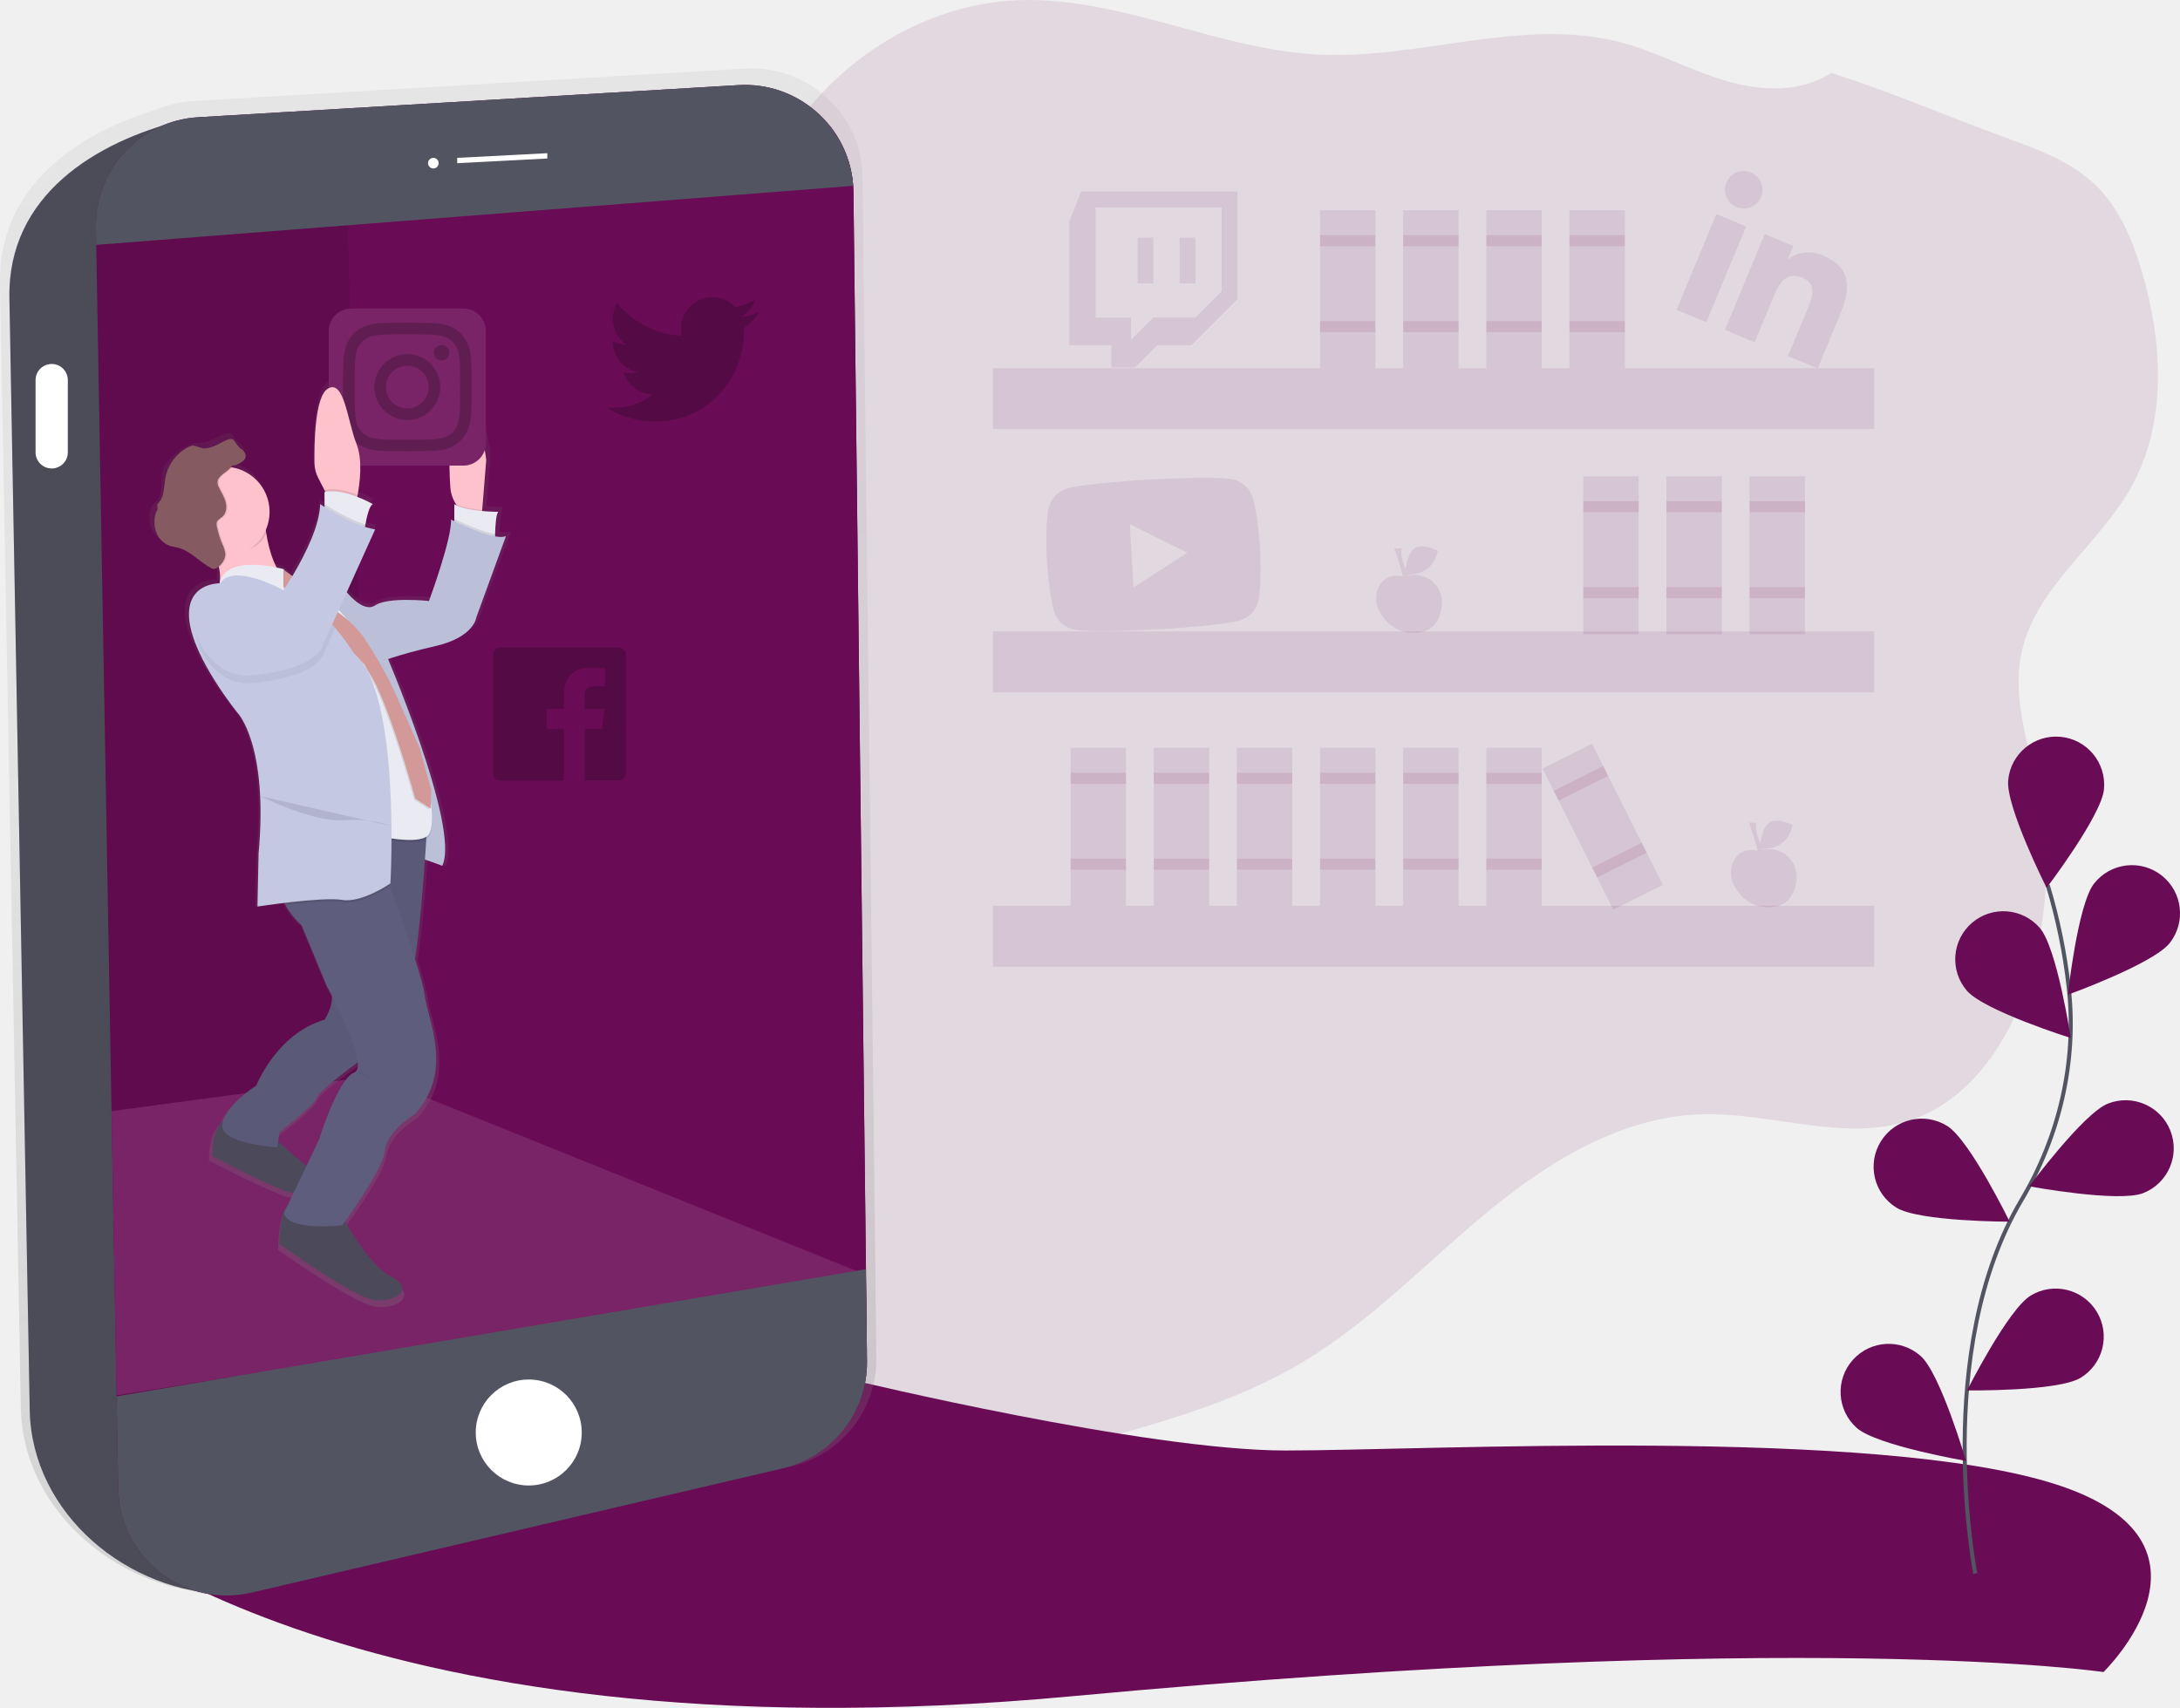
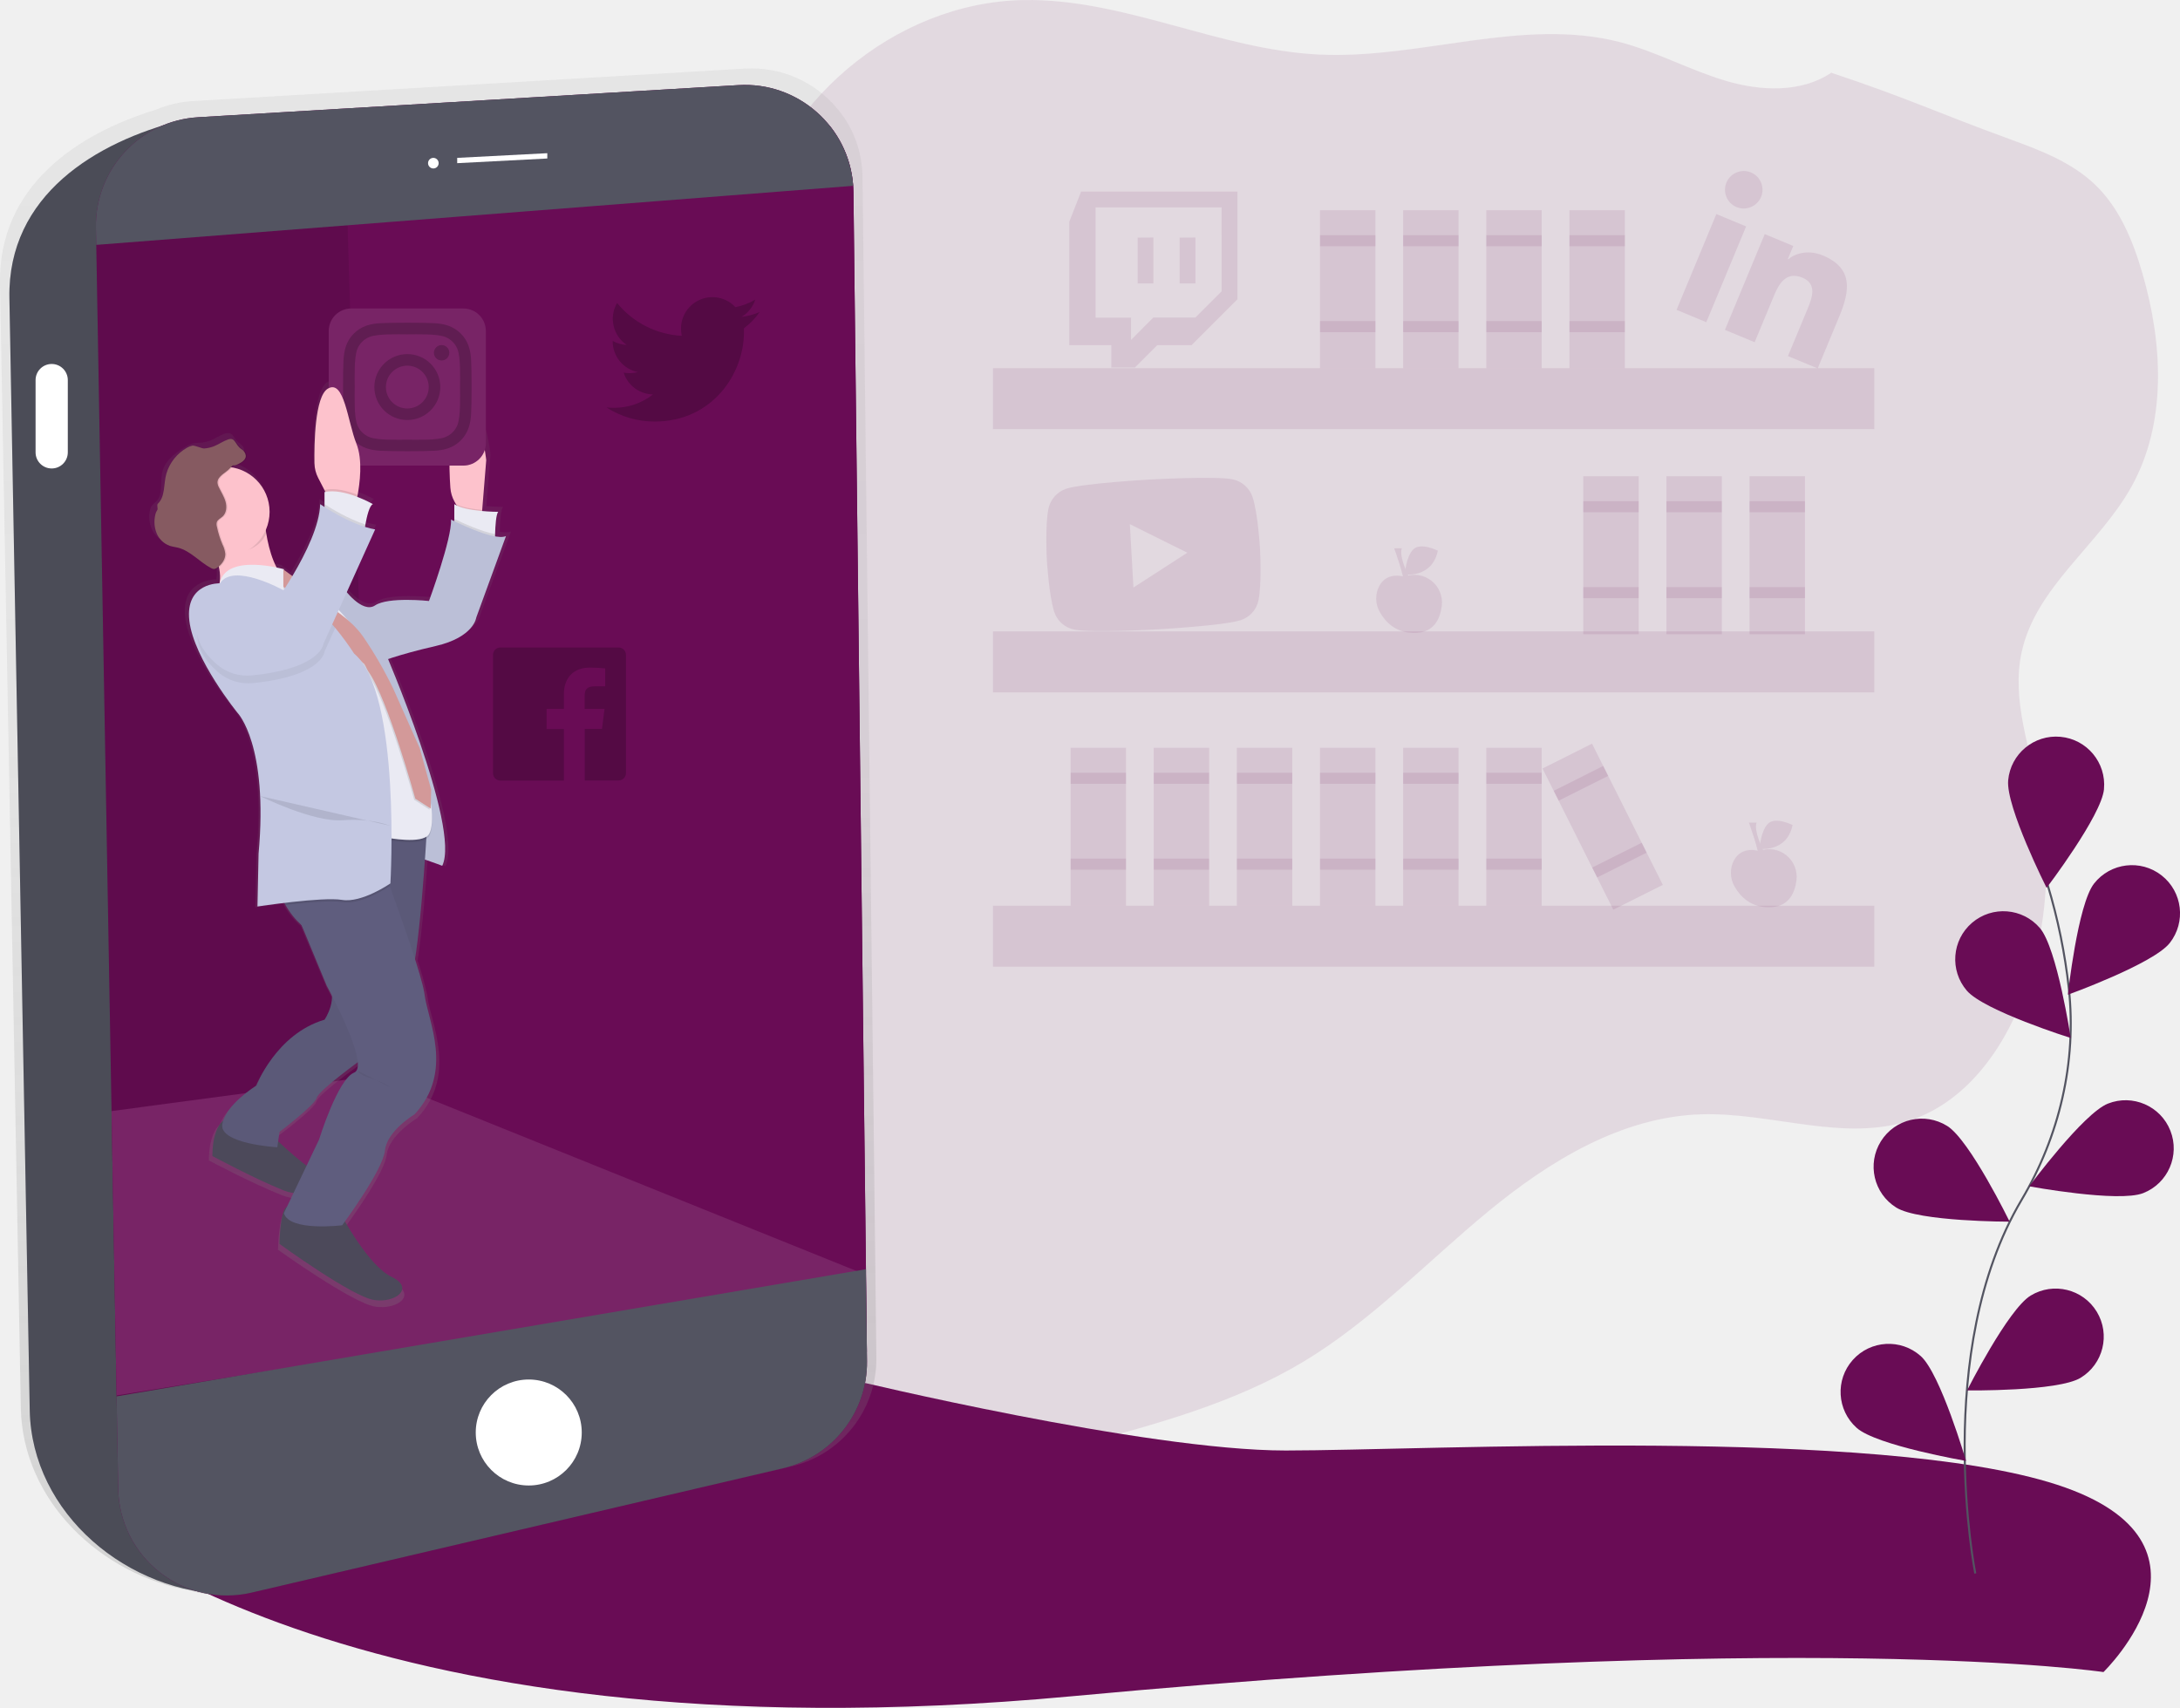
<svg xmlns="http://www.w3.org/2000/svg" xmlns:xlink="http://www.w3.org/1999/xlink" id="f9ea829a-01ef-4860-a3a7-641ca853f294" data-name="Layer 1" width="1082.19" height="847.94" viewBox="0 0 1082.19 847.94">
  <defs>
    <linearGradient id="0bbd7947-ca61-424a-a753-fb567ef3345a" x1="276.42" y1="818" x2="276.42" y2="60" gradientUnits="userSpaceOnUse">
      <stop offset="0" stop-color="gray" stop-opacity="0.25" />
      <stop offset="0.54" stop-color="gray" stop-opacity="0.12" />
      <stop offset="1" stop-color="gray" stop-opacity="0.1" />
    </linearGradient>
    <linearGradient id="7762d21b-e061-4c19-a9a4-793dedfcbc4f" x1="891.13" y1="675.02" x2="891.13" y2="214.93" gradientTransform="matrix(-1, 0, 0, 1, 1114, 0)" xlink:href="#0bbd7947-ca61-424a-a753-fb567ef3345a" />
  </defs>
  <path d="M968.1,62.19c37.27,12.37,51.62,19.46,88.51,32.93,15.11,5.52,30.64,11.41,42.27,22.52,12.21,11.67,18.87,27.95,23.58,44.17,10.1,34.82,12.19,74.1-5.42,105.79-16.11,29-47.49,49.78-54.54,82.18-5.2,23.89,4.26,48.17,8.9,72.17a184.8,184.8,0,0,1-6.35,93.79c-9.69,28.64-28.59,56.43-57.16,66.3-33.23,11.47-69.43-3.86-104.57-2.76-39.43,1.24-75.24,23.14-105.67,48.24S739.76,681.76,706,702.07c-34.43,20.69-73.83,31.26-112.65,41.6-21.59,5.75-43.41,11.53-65.74,12.27-24.69.82-49.33-4.61-72.37-13.54-42.71-16.54-80.4-45.17-109.34-80.67-16.84-20.65-31.41-47.31-24.05-72.91,5.35-18.6,21-32,33-47.17,31.94-40.17,38.93-98.64,17.36-145.21-10.93-23.6-28.17-43.58-43.46-64.62s-29.13-44.43-31.5-70.33,9.64-54.65,33.65-64.64c29.45-12.24,71.25,3.84,90.26-21.78,7.2-9.71,8.12-22.5,10.32-34.38C443.19,77.71,503,27.15,567,26.05c49.92-.86,97,24.71,146.85,27.07C763.94,55.49,814.81,34.39,863.31,47,881.1,51.69,897.48,60.69,915.1,66s38,6.31,53.18-4.07" transform="translate(-58.9 -26.03)" fill="#690c55" opacity="0.1" />
  <rect x="492.93" y="182.79" width="437.49" height="30.27" fill="#690c55" opacity="0.1" />
  <rect x="492.93" y="313.49" width="437.49" height="30.27" fill="#690c55" opacity="0.1" />
  <rect x="492.93" y="449.69" width="437.49" height="30.27" fill="#690c55" opacity="0.1" />
  <rect x="655.27" y="104.38" width="27.51" height="78.42" fill="#690c55" opacity="0.1" />
  <rect x="655.27" y="116.76" width="27.51" height="5.5" fill="#690c55" opacity="0.1" />
  <rect x="655.27" y="159.41" width="27.51" height="5.5" fill="#690c55" opacity="0.1" />
  <rect x="696.55" y="104.38" width="27.51" height="78.42" fill="#690c55" opacity="0.1" />
  <rect x="696.55" y="116.76" width="27.51" height="5.5" fill="#690c55" opacity="0.1" />
  <rect x="696.55" y="159.41" width="27.51" height="5.5" fill="#690c55" opacity="0.1" />
  <rect x="737.82" y="104.38" width="27.51" height="78.42" fill="#690c55" opacity="0.1" />
  <rect x="737.82" y="116.76" width="27.51" height="5.5" fill="#690c55" opacity="0.1" />
  <rect x="737.82" y="159.41" width="27.51" height="5.5" fill="#690c55" opacity="0.1" />
  <rect x="779.09" y="104.38" width="27.51" height="78.42" fill="#690c55" opacity="0.1" />
  <rect x="779.09" y="116.76" width="27.51" height="5.5" fill="#690c55" opacity="0.1" />
  <rect x="779.09" y="159.41" width="27.51" height="5.5" fill="#690c55" opacity="0.1" />
  <rect x="840.74" y="397.3" width="27.51" height="78.42" transform="translate(-163.91 403.24) rotate(-26.63)" fill="#690c55" opacity="0.1" />
  <rect x="829.95" y="412.24" width="27.51" height="5.5" transform="translate(-155.41 396.12) rotate(-26.63)" fill="#690c55" opacity="0.1" />
  <rect x="849.07" y="450.36" width="27.51" height="5.5" transform="translate(-170.47 408.73) rotate(-26.63)" fill="#690c55" opacity="0.1" />
  <rect x="785.97" y="236.45" width="27.51" height="78.42" fill="#690c55" opacity="0.1" />
  <rect x="785.97" y="248.83" width="27.51" height="5.5" fill="#690c55" opacity="0.1" />
  <rect x="785.97" y="291.48" width="27.51" height="5.5" fill="#690c55" opacity="0.1" />
  <rect x="827.24" y="236.45" width="27.51" height="78.42" fill="#690c55" opacity="0.1" />
  <rect x="827.24" y="248.83" width="27.51" height="5.5" fill="#690c55" opacity="0.1" />
  <rect x="827.24" y="291.48" width="27.51" height="5.5" fill="#690c55" opacity="0.1" />
  <rect x="868.51" y="236.45" width="27.51" height="78.42" fill="#690c55" opacity="0.1" />
  <rect x="868.51" y="248.83" width="27.51" height="5.5" fill="#690c55" opacity="0.1" />
  <rect x="868.51" y="291.48" width="27.51" height="5.5" fill="#690c55" opacity="0.1" />
  <rect x="531.46" y="371.27" width="27.51" height="78.42" fill="#690c55" opacity="0.1" />
  <rect x="531.46" y="383.65" width="27.51" height="5.5" fill="#690c55" opacity="0.1" />
  <rect x="531.46" y="426.3" width="27.51" height="5.5" fill="#690c55" opacity="0.1" />
  <rect x="572.73" y="371.27" width="27.51" height="78.42" fill="#690c55" opacity="0.1" />
  <rect x="572.73" y="383.65" width="27.51" height="5.5" fill="#690c55" opacity="0.1" />
  <rect x="572.73" y="426.3" width="27.51" height="5.5" fill="#690c55" opacity="0.1" />
  <rect x="614" y="371.27" width="27.51" height="78.42" fill="#690c55" opacity="0.1" />
  <rect x="614" y="383.65" width="27.51" height="5.5" fill="#690c55" opacity="0.1" />
  <rect x="614" y="426.3" width="27.51" height="5.5" fill="#690c55" opacity="0.1" />
  <rect x="655.27" y="371.27" width="27.51" height="78.42" fill="#690c55" opacity="0.1" />
  <rect x="655.27" y="383.65" width="27.51" height="5.5" fill="#690c55" opacity="0.1" />
  <rect x="655.27" y="426.3" width="27.51" height="5.5" fill="#690c55" opacity="0.1" />
  <rect x="696.55" y="371.27" width="27.51" height="78.42" fill="#690c55" opacity="0.1" />
  <rect x="696.55" y="383.65" width="27.51" height="5.5" fill="#690c55" opacity="0.1" />
  <rect x="696.55" y="426.3" width="27.51" height="5.5" fill="#690c55" opacity="0.1" />
  <rect x="737.82" y="371.27" width="27.51" height="78.42" fill="#690c55" opacity="0.1" />
  <rect x="737.82" y="383.65" width="27.51" height="5.5" fill="#690c55" opacity="0.1" />
  <rect x="737.82" y="426.3" width="27.51" height="5.5" fill="#690c55" opacity="0.1" />
  <g opacity="0.1">
    <path d="M756,312.39s-8.34-2.83-12.36,4.52a13.41,13.41,0,0,0,.18,12.91c2.64,4.77,8.07,11,18.37,10.41,8.73-.47,11.64-7.13,12.43-13.33a13.7,13.7,0,0,0-18.19-14.66Z" transform="translate(-58.9 -26.03)" fill="#690c55" />
    <path d="M745.56,330.48a13.41,13.41,0,0,1-.18-12.91c4-7.35,12.36-4.52,12.36-4.52l.43-.15a13.57,13.57,0,0,1,9.8.22,13.58,13.58,0,0,0-11.57-1.1l-.43.15s-8.34-2.83-12.36,4.52a13.41,13.41,0,0,0,.18,12.91,20,20,0,0,0,9.43,8.93A20.68,20.68,0,0,1,745.56,330.48Z" transform="translate(-58.9 -26.03)" fill="#690c55" opacity="0.1" />
    <path d="M751.67,315.92s3.09,2.43,10.61,0" transform="translate(-58.9 -26.03)" fill="#690c55" opacity="0.2" />
    <path d="M751,298.25s5.3,14.36,4.86,18.12l4.2-.44s-7.07-12.59-5.3-17.68Z" transform="translate(-58.9 -26.03)" fill="#690c55" />
    <path d="M751,298.25s5.3,14.36,4.86,18.12l4.2-.44s-7.07-12.59-5.3-17.68Z" transform="translate(-58.9 -26.03)" fill="#690c55" opacity="0.2" />
    <path d="M772.65,299.45s-8.35-4.27-12.08-.74-4.31,12.54-4.31,12.54S769.87,313.12,772.65,299.45Z" transform="translate(-58.9 -26.03)" fill="#690c55" />
    <path d="M772.65,299.45s-8.35-4.27-12.08-.74-4.31,12.54-4.31,12.54S769.87,313.12,772.65,299.45Z" transform="translate(-58.9 -26.03)" fill="#690c55" opacity="0.1" />
    <path d="M756.26,311.25s2.19-10.46,16.39-11.8" transform="translate(-58.9 -26.03)" fill="#690c55" />
  </g>
  <g opacity="0.1">
    <path d="M932.07,448.59s-8.34-2.83-12.36,4.52a13.41,13.41,0,0,0,.18,12.91c2.64,4.77,8.07,11,18.37,10.41,8.73-.47,11.64-7.13,12.43-13.33a13.7,13.7,0,0,0-18.19-14.66Z" transform="translate(-58.9 -26.03)" fill="#690c55" />
    <path d="M921.66,466.68a13.41,13.41,0,0,1-.18-12.91c4-7.35,12.36-4.52,12.36-4.52l.43-.15a13.57,13.57,0,0,1,9.8.22,13.58,13.58,0,0,0-11.57-1.1l-.43.15s-8.34-2.83-12.36,4.52a13.41,13.41,0,0,0,.18,12.91,20,20,0,0,0,9.43,8.93A20.68,20.68,0,0,1,921.66,466.68Z" transform="translate(-58.9 -26.03)" fill="#690c55" opacity="0.1" />
    <path d="M927.76,452.12s3.09,2.43,10.61,0" transform="translate(-58.9 -26.03)" fill="#690c55" opacity="0.2" />
    <path d="M927.1,434.45s5.3,14.36,4.86,18.12l4.2-.44s-7.07-12.59-5.3-17.68Z" transform="translate(-58.9 -26.03)" fill="#690c55" />
    <path d="M927.1,434.45s5.3,14.36,4.86,18.12l4.2-.44s-7.07-12.59-5.3-17.68Z" transform="translate(-58.9 -26.03)" fill="#690c55" opacity="0.2" />
    <path d="M948.74,435.65s-8.35-4.27-12.08-.74-4.31,12.54-4.31,12.54S946,449.32,948.74,435.65Z" transform="translate(-58.9 -26.03)" fill="#690c55" />
    <path d="M948.74,435.65s-8.35-4.27-12.08-.74-4.31,12.54-4.31,12.54S946,449.32,948.74,435.65Z" transform="translate(-58.9 -26.03)" fill="#690c55" opacity="0.1" />
    <path d="M932.36,447.44s2.19-10.46,16.39-11.8" transform="translate(-58.9 -26.03)" fill="#690c55" />
  </g>
  <path d="M92.56,775S225.1,902.19,591.1,868.19s512-12,512-12,66-64-23-93-313-17-383-17-215-35-215-35Z" transform="translate(-58.9 -26.03)" fill="#690c55" />
-   <path d="M1039.46,807.24s-21.72-110.07,23-185.51c18.77-31.66,27.41-68.35,23.45-104.94a285.89,285.89,0,0,0-10.46-51.23" transform="translate(-58.9 -26.03)" fill="none" stroke="#535461" stroke-miterlimit="10" stroke-width="2" />
+   <path d="M1039.46,807.24s-21.72-110.07,23-185.51c18.77-31.66,27.41-68.35,23.45-104.94a285.89,285.89,0,0,0-10.46-51.23" transform="translate(-58.9 -26.03)" fill="none" stroke="#535461" stroke-miterlimit="10" strokeWidth="2" />
  <path d="M1103.36,417.85c-1.21,13.13-28.49,49-28.49,49s-20.28-40.27-19.08-53.41a23.88,23.88,0,1,1,47.56,4.37Z" transform="translate(-58.9 -26.03)" fill="#690c55" />
  <path d="M1136,494.22c-8.15,10.37-50.57,25.68-50.57,25.68s4.86-44.83,13-55.2A23.88,23.88,0,1,1,1136,494.22Z" transform="translate(-58.9 -26.03)" fill="#690c55" />
  <path d="M1122.85,618.39c-12.27,4.84-56.61-3.36-56.61-3.36s26.83-36.24,39.1-41.08a23.88,23.88,0,1,1,17.51,44.44Z" transform="translate(-58.9 -26.03)" fill="#690c55" />
  <path d="M1091.75,710.1c-11.28,6.84-56.37,6.26-56.37,6.26s20.32-40.26,31.59-47.1a23.88,23.88,0,0,1,24.77,40.84Z" transform="translate(-58.9 -26.03)" fill="#690c55" />
  <path d="M1035.25,517.86c8.58,10,51.6,23.53,51.6,23.53s-6.74-44.59-15.32-54.6a23.88,23.88,0,1,0-36.28,31.07Z" transform="translate(-58.9 -26.03)" fill="#690c55" />
  <path d="M1000.25,625.58c11.18,7,56.28,7,56.28,7s-19.78-40.53-31-47.52a23.88,23.88,0,0,0-25.32,40.5Z" transform="translate(-58.9 -26.03)" fill="#690c55" />
  <path d="M980.59,734.95c9.84,8.78,54.28,16.42,54.28,16.42s-12.64-43.28-22.49-52.07a23.88,23.88,0,1,0-31.8,35.64Z" transform="translate(-58.9 -26.03)" fill="#690c55" />
  <path d="M905.94,186l-14.77-6.14,19.76-47.55,14.77,6.14ZM921,128.86a9.31,9.31,0,1,1,12.14-5.08A9.34,9.34,0,0,1,921,128.86Zm40.21,80.08-14.74-6.12,9.62-23.15c2.29-5.52,5.12-12.64-2.45-15.78s-11.35,2.31-13.92,8.51l-9.78,23.54-14.75-6.13,19.76-47.55,14.16,5.89-2.7,6.49.21.09c3.52-2.92,10-4.86,17.16-1.87,14.94,6.21,13.6,17.19,8.29,30l-10.85,26.12Z" transform="translate(-58.9 -26.03)" fill="#690c55" opacity="0.1" />
  <path d="M595.58,121.14l-5.87,15v61.28h20.86v11.07h11.74l11.07-11.07h17l22.81-22.81V121.14Zm69.76,49.54-13,13H631.43L620.36,194.8V183.73H602.75V129h62.58Zm-13-26.73v22.79h-7.82V144Zm-20.86,0v22.79h-7.82V144Z" transform="translate(-58.9 -26.03)" fill="#690c55" opacity="0.1" />
  <path d="M493.89,695.71l-.47-40.27v-1.18l-6.35-540.39c0-.66,0-1.31-.06-2a53.87,53.87,0,0,0-2.15-12.74c-.1-.33-.19-.65-.29-1s-.2-.61-.31-.92-.26-.77-.4-1.15-.21-.55-.31-.83-.31-.8-.47-1.2l-.33-.78c-.17-.41-.35-.81-.53-1.21l-.35-.74q-.29-.6-.59-1.2l-.37-.72q-.31-.59-.64-1.18l-.39-.7c-.23-.39-.46-.78-.69-1.16l-.41-.67c-.25-.39-.5-.78-.76-1.16L477.6,84c-.28-.41-.57-.81-.86-1.21l-.37-.51q-.63-.85-1.3-1.67A55.29,55.29,0,0,0,428.68,60.1l-274,16.12a55.49,55.49,0,0,0-18.42,4.29C96.48,92.68,58,119.1,58.92,166.86L69.23,725c.85,46.12,39.53,83,84.46,90.81a55.35,55.35,0,0,0,28.09.75l269.61-62.4a54.65,54.65,0,0,0,42.55-53.71Z" transform="translate(-58.9 -26.03)" fill="url(#0bbd7947-ca61-424a-a753-fb567ef3345a)" />
  <path d="M63.57,173.93,73.66,726.16c.94,51.45,48.94,91.34,99.71,91.34h0L150.66,85.33l-2,.51C106.65,96.45,62.64,122.86,63.57,173.93Z" transform="translate(-58.9 -26.03)" fill="#535461" />
  <path d="M63.57,173.93,73.66,726.16c.94,51.45,48.94,91.34,99.71,91.34h0L150.66,85.33l-2,.51C106.65,96.45,62.64,122.86,63.57,173.93Z" transform="translate(-58.9 -26.03)" opacity="0.1" />
  <path d="M489.29,701.87A54,54,0,0,1,447.65,755L183.8,816.75a53.93,53.93,0,0,1-66.22-51.56l-.8-45.88v-.46l-2.5-141.19-7.59-430.05-.16-8.59a53.94,53.94,0,0,1,50.73-54.78L425.43,68.29a53.89,53.89,0,0,1,57,50c.09,1.05.13,2.13.14,3.21l6.21,534.69,0,2.76.45,38.25Z" transform="translate(-58.9 -26.03)" fill="#690c55" />
  <path d="M489.29,701.87A54,54,0,0,1,447.65,755L183.8,816.75a53.93,53.93,0,0,1-66.22-51.56l-.8-45.88v-.46l-2.5-141.19-7.59-430.05-.16-8.59a53.94,53.94,0,0,1,50.73-54.78L425.43,68.29a53.89,53.89,0,0,1,57,50c.09,1.05.13,2.13.14,3.21l6.21,534.69,0,2.76.45,38.25Z" transform="translate(-58.9 -26.03)" opacity="0.1" />
  <path d="M489.24,697.2,249,722.77,230.6,109.67,470.82,88.53a53.65,53.65,0,0,1,11.74,33Z" transform="translate(-58.9 -26.03)" fill="#690c55" />
  <polygon points="429.89 632.92 57.87 692.82 55.37 551.64 185.24 534.27 429.89 632.92" fill="#690c55" />
  <polygon points="429.89 632.92 57.87 692.82 55.37 551.64 185.24 534.27 429.89 632.92" fill="#fff" opacity="0.1" />
  <path d="M489.29,701.87A54,54,0,0,1,447.65,755L183.8,816.75a53.93,53.93,0,0,1-66.22-51.56l-.8-45.88,372-63.13,0,2.76.45,38.25Z" transform="translate(-58.9 -26.03)" fill="#535461" />
  <path d="M482.41,118.29,106.68,147.61l-.16-8.59a53.94,53.94,0,0,1,50.73-54.78L425.43,68.29a53.89,53.89,0,0,1,57,50Z" transform="translate(-58.9 -26.03)" fill="#535461" />
  <circle cx="262.48" cy="711.22" r="26.31" fill="#fff" />
  <polygon points="271.69 78.69 226.96 81.01 226.96 78.38 271.69 76.06 271.69 78.69" fill="#fff" />
  <rect x="17.66" y="180.71" width="16" height="51.88" rx="8" ry="8" fill="#fff" />
  <circle cx="215.12" cy="81.01" r="2.63" fill="#fff" />
  <path d="M134.24,288.67a11.36,11.36,0,0,0,6.7,6.25c1.33.43,2.73.58,4.08.91,6.45,1.61,11,7.19,16.9,10.27a3.25,3.25,0,0,0,1.56.48l.2,0a1.92,1.92,0,0,0,.37,0,3.13,3.13,0,0,0,1.65-.69l.26-.2a19.78,19.78,0,0,1,.29,8c-2.34,0-17.49.93-15.42,18.83,2.25,19.38,24.72,46.52,24.72,46.52s15.73,16.06,10.67,70.89l-.56,26.58s6-.91,13.75-1.82q.27.53.55,1a41.39,41.39,0,0,0,8.3,10.26l12.79,30.39s1.1,2,2.72,5.1c.15,6.44-3.85,12.07-3.85,12.07-24.72,7.2-34.83,33.23-34.83,33.23s-14,8.36-17,17.67c-5.89,4.77-5.49,17.78-5.49,17.78s20.79,11.08,36,17.17a25,25,0,0,0,5.47,1.5l-3.38,7h0c-3.52,1.27-3.78,18.67-3.78,18.67s37.08,26.58,48.31,28.25,20.79-6.09,9-11.63c-9.5-4.46-20.1-21.5-23.86-28,4.7-6.45,19.54-27.35,20.49-35.73C252,589.5,266,581.19,266,581.19c20.22-21.6,6.74-47.08,5.06-60.37,0-.25-.07-.53-.12-.83a145.4,145.4,0,0,0-4.75-17c2.21-13.94,4-35.71,5-50.08,4.46,1.44,8.83,3.13,8.83,3.13,8.2-16.65-19.66-85.2-27.68-104.2,4.68-1.55,12.74-4,24.31-6.56,19.66-4.43,20.79-14.4,20.79-14.4l15.17-41c-1.29.58-3.27.55-5.59.15,0-.34,0-.71,0-1.11.12-3.89.49-10.1,1.63-11.23,0,0-3.73,0-8.26-.4l0-.55,2-25.07s-2.81-27.69-12.36-23.82c-7.67,3.11-6.64,28-5.94,37.69a16.81,16.81,0,0,0,2.13,7l.64,1.14.44.78a9.44,9.44,0,0,1-1.21-.69v8.58c-1.06-.51-1.69-.82-1.69-.82.56,9.42-11.24,41-11.24,41s-20.79-2.22-27.53,2.22c-4.94,3.25-11.4-3-14.49-6.61l14.49-31.6a41.43,41.43,0,0,1-5.17-1.26c.06-.38.14-.79.21-1.21.74-4,2.06-9.56,3.84-10.26a63,63,0,0,0-8-3.66c.06-.32.13-.66.21-1,1.05-5.54,2.7-17.51-.65-25.77-4.49-11.08-6.18-32.68-14.61-27.69-6.69,4-7,27.79-6.85,37.46a16.61,16.61,0,0,0,1.92,7.51l3.25,6.15.45.85-.45.08v7.57c-1.42-.9-2.25-1.47-2.25-1.47-.28,10.65-7.33,24.84-14.22,36.26l-3.5-2.52-.86-.62a2.14,2.14,0,0,1,0-.33s-1.44-.41-3.72-.87c-2.83-5.37-4.41-11.85-5.29-17.23-.09-.56-.17-1.11-.25-1.64a22.35,22.35,0,0,0,2-9.17,22.81,22.81,0,0,0-19.26-22.4c.69-.77,1-1,1.2-1h.15a4.17,4.17,0,0,0,2.54-.68c1.78-.87,3.79-2.16,3.78-4.11,0-1.43-1.14-2.61-2.34-3.42-2.9-1.94-3-5.29-5.68-5a3.58,3.58,0,0,0-1.53.2c-2.47.81-4.62,2.36-7,3.34a16.64,16.64,0,0,1-5.28,1.2,21.85,21.85,0,0,0-3.46.27,10.16,10.16,0,0,0-2.61,1.06c-5.08,2.77-10.93,7-12.56,12.47-1.53,5.14.59,11.81-3.35,15.51a14.5,14.5,0,0,0-2,1.89,6.56,6.56,0,0,0-1,2.52A15.11,15.11,0,0,0,134.24,288.67ZM237,555c.21,2.65-.29,4.53-1.84,5.14-8.43,3.32-18,33.78-18,33.78l-6.39,13.19a170,170,0,0,1-14.53-12.29l.69-4.77s18-13.29,19.1-17.17C216.92,569.75,231.45,559,237,555Z" transform="translate(-58.9 -26.03)" fill="url(#7762d21b-e061-4c19-a9a4-793dedfcbc4f)" />
  <path d="M249.5,348.37s38.2,88.42,28.93,107.52c0,0-15.28-6-17.47-4.91s-24-114.07-24-114.07Z" transform="translate(-58.9 -26.03)" fill="#c4c8e2" />
  <path d="M249.5,348.37s38.2,88.42,28.93,107.52c0,0-15.28-6-17.47-4.91s-24-114.07-24-114.07Z" transform="translate(-58.9 -26.03)" opacity="0.05" />
  <path d="M228.76,630s13.1,24.56,24.56,30,2.18,13.1-8.73,11.46-46.94-27.84-46.94-27.84.25-17.15,3.67-18.4S228.76,630,228.76,630Z" transform="translate(-58.9 -26.03)" fill="#4c495a" />
  <path d="M194.37,590.15s18.56,18.56,26.74,20.19-7.1,12.55-21.83,6.55S164.35,600,164.35,600s-.55-17.47,8.73-19.1S194.37,590.15,194.37,590.15Z" transform="translate(-58.9 -26.03)" fill="#4c495a" />
  <path d="M270.78,438.42S267,505,262,514.29s-23.47,37.66-23.47,37.66-21.29,15.28-22.38,19.1S197.65,588,197.65,588l-1.09,7.64s-28.93-1.64-27.29-11.46S186.19,565,186.19,565,196,539.39,220,532.3c0,0,7.64-10.92,1.09-19.65,0,0-16.37-40.93-25.65-45.85s3.82-33.29,3.82-33.29Z" transform="translate(-58.9 -26.03)" fill="#5f5d7e" />
  <path d="M270.78,438.42S267,505,262,514.29s-23.47,37.66-23.47,37.66-21.29,15.28-22.38,19.1S197.65,588,197.65,588l-1.09,7.64s-28.93-1.64-27.29-11.46S186.19,565,186.19,565,196,539.39,220,532.3c0,0,7.64-10.92,1.09-19.65,0,0-16.37-40.93-25.65-45.85s3.82-33.29,3.82-33.29Z" transform="translate(-58.9 -26.03)" opacity="0.05" />
  <path d="M217.3,591.79l-17.47,36.57c2.73,9.28,28.93,6,28.93,6S249,607.07,250,597.25s14.74-18,14.74-18c19.65-21.29,6.55-46.39,4.91-59.49,0-.25-.07-.52-.12-.81-1.45-8.78-10.28-34.06-17.15-53-4.63-12.75-8.38-22.62-8.38-22.62s-36.57,1.64-44.21,14.74c-3.5,6-1.93,12.24.79,17.25a40.65,40.65,0,0,0,8.07,10.11l12.43,30s21.83,39.84,13.64,43.12S217.3,591.79,217.3,591.79Z" transform="translate(-58.9 -26.03)" fill="#5f5d7e" />
  <path d="M282.47,268.17a16.74,16.74,0,0,0,2.07,6.95l.62,1.12,3.08,5.55h9.82l.21-2.58,2-24.71s-2.73-27.29-12-23.47C280.8,234.09,281.79,258.61,282.47,268.17Z" transform="translate(-58.9 -26.03)" fill="#fdc2cc" />
  <path d="M285.17,276.24l3.08,5.55h9.82l.21-2.58C293.71,278.8,288.26,278,285.17,276.24Z" transform="translate(-58.9 -26.03)" opacity="0.1" />
  <path d="M284.43,276.33v12.55l20.19,5.46s0-1.3.05-3.13c.11-3.83.47-10,1.58-11.06C306.26,280.15,289.88,280.15,284.43,276.33Z" transform="translate(-58.9 -26.03)" fill="#eaeaf3" />
  <path d="M284.43,283.69v5.19l20.19,5.46s0-1.3.05-3.13C298,290,288.25,285.54,284.43,283.69Z" transform="translate(-58.9 -26.03)" opacity="0.1" />
  <path d="M166.64,304.4c4,11.51-1.2,16.68-1.2,16.68s49.12,3.27,37.11-5.46c-7-5.1-10.12-16.35-11.48-24.82A84.65,84.65,0,0,1,190,280.15s-39.25-.58-31.11,10.37A52.55,52.55,0,0,1,166.64,304.4Z" transform="translate(-58.9 -26.03)" fill="#fdc2cc" />
  <path d="M158.9,290.52c4,5.38,5.31,6.17,6.65,10.06a21.94,21.94,0,0,0,3.72.31c9.36,0,18.47-1.93,21.81-10.09A84.65,84.65,0,0,1,190,280.15S150.75,279.57,158.9,290.52Z" transform="translate(-58.9 -26.03)" opacity="0.1" />
  <circle cx="111.45" cy="254.12" r="22.38" fill="#fdc2cc" />
  <path d="M282.79,284s21.29,10.92,27.29,8.19l-14.74,40.39s-1.09,9.82-20.19,14.19-28.38,8.19-28.38,8.19l-35.48-42,18,4.91s9.28,13.1,15.83,8.73,26.74-2.18,26.74-2.18S283.34,293.25,282.79,284Z" transform="translate(-58.9 -26.03)" fill="#c4c8e2" />
  <path d="M282.79,284s21.29,10.92,27.29,8.19l-14.74,40.39s-1.09,9.82-20.19,14.19-28.38,8.19-28.38,8.19l-35.48-42,18,4.91s9.28,13.1,15.83,8.73,26.74-2.18,26.74-2.18S283.34,293.25,282.79,284Z" transform="translate(-58.9 -26.03)" opacity="0.05" />
  <path d="M199.83,309.73s-28.85-8.25-31.89,7.08c0,0,13.33-6.5,32.44,5,1.43.86,2.83,1.78,4.2,2.74,16.81,11.78,28.55,30,33.27,50.71L250,428.67,251.13,443s17.47,3.45,20.74-1.72,1.09-22.41-3.82-28.15S255.5,382.7,255.5,382.7l-4.78-14.33A95.85,95.85,0,0,0,232,335.59h0l-1.15-1.39a71.66,71.66,0,0,0-26.61-19.9C201.47,313.07,199.45,311.54,199.83,309.73Z" transform="translate(-58.9 -26.03)" opacity="0.1" />
  <path d="M199.83,308.64s-28.85-8.25-31.89,7.08c0,0,13.33-6.5,32.44,5,1.43.86,2.83,1.78,4.2,2.74,16.81,11.78,28.55,30,33.27,50.71L250,427.57l1.09,14.36s17.47,3.45,20.74-1.72,1.09-22.41-3.82-28.15-12.55-30.45-12.55-30.45l-4.78-14.33A95.85,95.85,0,0,0,232,334.49h0l-1.15-1.39a71.66,71.66,0,0,0-26.61-19.9C201.47,312,199.45,310.45,199.83,308.64Z" transform="translate(-58.9 -26.03)" fill="#eaeaf3" />
  <path d="M272.39,418.66l-.24,9.4-7.64-4.91s-13.61-49.53-23.2-63c-1.13-1.59-1.68-4-2.73-4.37l-39-37.66v-8.73s19.92,14.74,21.56,17.47c.7,1.16,11.16,6.88,17.47,15.83a197.85,197.85,0,0,1,15,25.92L266.69,398Z" transform="translate(-58.9 -26.03)" opacity="0.1" />
  <path d="M199.56,308.8v8.46l39.57,37.93c1.05.4,1.6,2.78,2.73,4.37,9.59,13.51,23.2,63,23.2,63l7.64,4.91.24-9.4-5.7-20.62L254.14,368a197.8,197.8,0,0,0-15-25.92c-6.3-9-16.77-14.67-17.47-15.83-1.41-2.35-16.8-13.62-21-16.69Z" transform="translate(-58.9 -26.03)" fill="#d39999" />
  <rect x="163.19" y="153.16" width="78" height="78" rx="11.17" ry="11.17" fill="#690c55" />
  <rect x="163.19" y="153.16" width="78" height="78" rx="11.17" ry="11.17" fill="#fff" opacity="0.1" />
  <path d="M261.1,201.84a16.36,16.36,0,1,0,16.36,16.36A16.33,16.33,0,0,0,261.1,201.84Zm0,27a10.63,10.63,0,1,1,10.63-10.63,10.65,10.65,0,0,1-10.63,10.63Zm20.84-27.66a3.82,3.82,0,1,1-3.82-3.82A3.81,3.81,0,0,1,281.95,201.17ZM292.78,205c-.24-5.11-1.41-9.64-5.15-13.37s-8.26-4.9-13.37-5.15c-5.27-.3-21.06-.3-26.32,0-5.1.24-9.62,1.41-13.37,5.14s-4.9,8.26-5.15,13.37c-.3,5.27-.3,21.06,0,26.32.24,5.11,1.41,9.64,5.15,13.37s8.26,4.9,13.37,5.15c5.27.3,21.06.3,26.32,0,5.11-.24,9.64-1.41,13.37-5.15s4.9-8.26,5.15-13.37c.3-5.27.3-21,0-26.31ZM286,237a10.77,10.77,0,0,1-6.06,6.06c-4.2,1.67-14.17,1.28-18.81,1.28s-14.62.37-18.81-1.28a10.77,10.77,0,0,1-6.06-6.06c-1.67-4.2-1.28-14.17-1.28-18.81s-.37-14.62,1.28-18.81a10.77,10.77,0,0,1,6.06-6.06c4.2-1.67,14.17-1.28,18.81-1.28s14.62-.37,18.81,1.28a10.77,10.77,0,0,1,6.06,6.06c1.67,4.2,1.28,14.17,1.28,18.81S287.64,232.81,286,237Z" transform="translate(-58.9 -26.03)" opacity="0.2" />
  <path d="M177.81,256.39c1.73-.85,3.68-2.13,3.67-4.05A4.45,4.45,0,0,0,179.2,249c-3.12-2.12-2.88-6-6.46-4.77-2.4.8-4.49,2.32-6.83,3.29a16,16,0,0,1-5.13,1.19,20.93,20.93,0,0,0-3.37.27,9.79,9.79,0,0,0-2.54,1,21.92,21.92,0,0,0-10.31,12.86c-1.48,5.07-1.33,11.07-5.15,14.71a14.19,14.19,0,0,0-1.9,1.86,6.51,6.51,0,0,0-1,2.49,15.09,15.09,0,0,0,.75,9.06,11.1,11.1,0,0,0,6.51,6.16c1.29.42,2.65.57,4,.9,6.27,1.58,10.71,7.08,16.42,10.12a3.13,3.13,0,0,0,1.52.48,3,3,0,0,0,1.6-.68c2.21-1.58,4-4,4-6.74a13.63,13.63,0,0,0-1.46-4.86,47.09,47.09,0,0,1-2.73-8.79,4.29,4.29,0,0,1-.06-2.13c.41-1.32,1.88-1.94,2.9-2.88,1.94-1.8,2.17-4.84,1.45-7.38s-2.21-4.78-3.33-7.17a5.65,5.65,0,0,1-.66-2.33c0-3.19,4.31-4.92,6.13-7C176,255.78,174.44,258.06,177.81,256.39Z" transform="translate(-58.9 -26.03)" opacity="0.1" />
  <path d="M177.26,256.39c1.73-.85,3.68-2.13,3.67-4.05a4.45,4.45,0,0,0-2.28-3.37c-3.12-2.12-2.88-6-6.46-4.77-2.4.8-4.49,2.32-6.83,3.29a16,16,0,0,1-5.13,1.19c-1.13.07-4.77-1.65-5.87-1.4a9.79,9.79,0,0,0-2.54,1,21.92,21.92,0,0,0-10.31,12.86c-1.48,5.07-.45,11.4-4.27,15-.64.61.23,2.47-.29,3.19a6.51,6.51,0,0,0-1,2.49,15.09,15.09,0,0,0,.75,9.06,11.1,11.1,0,0,0,6.51,6.16c1.29.42,2.65.57,4,.9,6.27,1.58,10.71,7.08,16.42,10.12a3.13,3.13,0,0,0,1.52.48,3,3,0,0,0,1.6-.68c2.21-1.58,4-4,4-6.74a13.63,13.63,0,0,0-1.46-4.86,47.09,47.09,0,0,1-2.73-8.79,4.29,4.29,0,0,1-.06-2.13c.41-1.32,1.88-1.94,2.9-2.88,1.94-1.8,2.17-4.84,1.45-7.38s-2.21-4.78-3.33-7.17a5.65,5.65,0,0,1-.66-2.33c0-3.19,4.31-4.92,6.13-7C175.45,255.78,173.89,258.06,177.26,256.39Z" transform="translate(-58.9 -26.03)" fill="#865a61" />
  <path d="M200.62,475.32c10-1.18,22.6-2.34,28.14-1.42,8.91,1.48,21.41-6.46,23.66-7.95-4.63-12.75-8.38-22.62-8.38-22.62s-36.57,1.64-44.21,14.74C196.33,464.07,197.9,470.31,200.62,475.32Z" transform="translate(-58.9 -26.03)" opacity="0.1" />
  <path d="M152.89,334.18c2.18,19.1,24,45.85,24,45.85s15.28,15.83,10.37,69.86l-.55,26.2s32.2-4.91,42-3.27,24-8.19,24-8.19,5.46-94.42-18-114.07a138.64,138.64,0,0,0-9.43-12.83c-6.3-7.63-14.87-16.22-22.88-18.34a14.32,14.32,0,0,0-3.16-.49s-24.56-13.64-31.11-3.27C168.17,315.62,150.71,315.08,152.89,334.18Z" transform="translate(-58.9 -26.03)" fill="#c4c8e2" />
  <path d="M252.5,436s-8.73-3.82-23.47-2.73-41-12-41-12" transform="translate(-58.9 -26.03)" opacity="0.1" />
  <path d="M236.67,557.68s-.55,1.64,6.55,3.82,9.28,4.37,9.28,4.37" transform="translate(-58.9 -26.03)" opacity="0.05" />
  <path d="M215,255.94a16.56,16.56,0,0,0,1.87,7.4L220,269.4l2.18,4.2,13.64,1.09s.28-1.12.63-3c1-5.46,2.63-17.25-.63-25.4-4.37-10.92-6-32.2-14.19-27.29C215.17,222.92,214.86,246.41,215,255.94Z" transform="translate(-58.9 -26.03)" fill="#fdc2cc" />
  <path d="M220,269.23v.17l2.18,4.2,13.64,1.09s.28-1.12.63-3C231.6,269.81,225.2,268.08,220,269.23Z" transform="translate(-58.9 -26.03)" opacity="0.1" />
  <path d="M220,270.32v9.82l19.65,10.37s.22-1.78.64-4.08c.71-3.95,2-9.43,3.73-10.11C244,276.33,229.85,268.14,220,270.32Z" transform="translate(-58.9 -26.03)" fill="#eaeaf3" />
  <path d="M166.89,359.53a23.12,23.12,0,0,0,17.65,5.65c34.55-3.51,35.49-15.72,35.49-15.72l5.31-11.74c-6.3-7.63-14.87-16.22-22.88-18.34-5.73,9.23-10.8,15.89-10.8,15.89s-25.65-19.65-33.29-1.09C153.9,345,160.55,353.94,166.89,359.53Z" transform="translate(-58.9 -26.03)" opacity="0.05" />
  <path d="M220,276.34v3.81l19.65,10.37s.22-1.78.64-4.08C231.85,283.72,223.47,278.58,220,276.34Z" transform="translate(-58.9 -26.03)" opacity="0.1" />
  <path d="M217.84,276.33s14.74,10.37,27.29,12.55l-25.65,56.76s-.94,12.21-35.49,15.72a23.13,23.13,0,0,1-17.65-5.65c-6.33-5.6-13-14.55-8.53-25.35,7.64-18.56,33.29,1.09,33.29,1.09S217.3,297.07,217.84,276.33Z" transform="translate(-58.9 -26.03)" fill="#c4c8e2" />
  <path d="M428.2,189c0,.68,0,1.35,0,2,0,20.59-15.67,44.32-44.32,44.32a44,44,0,0,1-23.92-7,32.22,32.22,0,0,0,3.76.19,31.2,31.2,0,0,0,19.34-6.65,15.6,15.6,0,0,1-14.56-10.8,19.64,19.64,0,0,0,2.94.24,16.47,16.47,0,0,0,4.1-.53,15.58,15.58,0,0,1-12.49-15.29v-.19a15.69,15.69,0,0,0,7,2,15.6,15.6,0,0,1-4.82-20.83,44.28,44.28,0,0,0,32.12,16.3,17.58,17.58,0,0,1-.39-3.57,15.59,15.59,0,0,1,27-10.66,30.67,30.67,0,0,0,9.89-3.76,15.53,15.53,0,0,1-6.85,8.58,31.23,31.23,0,0,0,9-2.41A33.48,33.48,0,0,1,428.2,189Z" transform="translate(-58.9 -26.03)" opacity="0.2" />
  <path d="M369.64,351.15v58.71a3.64,3.64,0,0,1-3.64,3.64H349.17V387.95h8.57L359,378h-9.87v-6.36c0-2.89.8-4.85,4.94-4.85h5.27v-8.91a70.91,70.91,0,0,0-7.69-.4c-7.6,0-12.82,4.64-12.82,13.17V378h-8.6v10h8.6v25.56H307.28a3.65,3.65,0,0,1-3.64-3.64V351.15a3.65,3.65,0,0,1,3.64-3.64H366A3.65,3.65,0,0,1,369.64,351.15Z" transform="translate(-58.9 -26.03)" opacity="0.2" />
  <path d="M680.72,272.9a13.31,13.31,0,0,0-9.89-8.88c-8.38-1.76-41.45.11-41.45.11s-33.08,1.87-41.2,4.56a13.31,13.31,0,0,0-8.82,9.94c-1.74,8.43-.76,25.75-.76,25.75s1,17.32,3.66,25.5a13.11,13.11,0,0,0,9.88,8.73c8.38,1.76,41.45-.11,41.45-.11s33.08-1.87,41.2-4.56a13.11,13.11,0,0,0,8.83-9.79c1.74-8.43.76-25.75.76-25.75S683.4,281.08,680.72,272.9Zm-59.16,44.84-1.78-31.46,28.54,14.16-26.76,17.29Z" transform="translate(-58.9 -26.03)" fill="#690c55" opacity="0.1" />
</svg>
